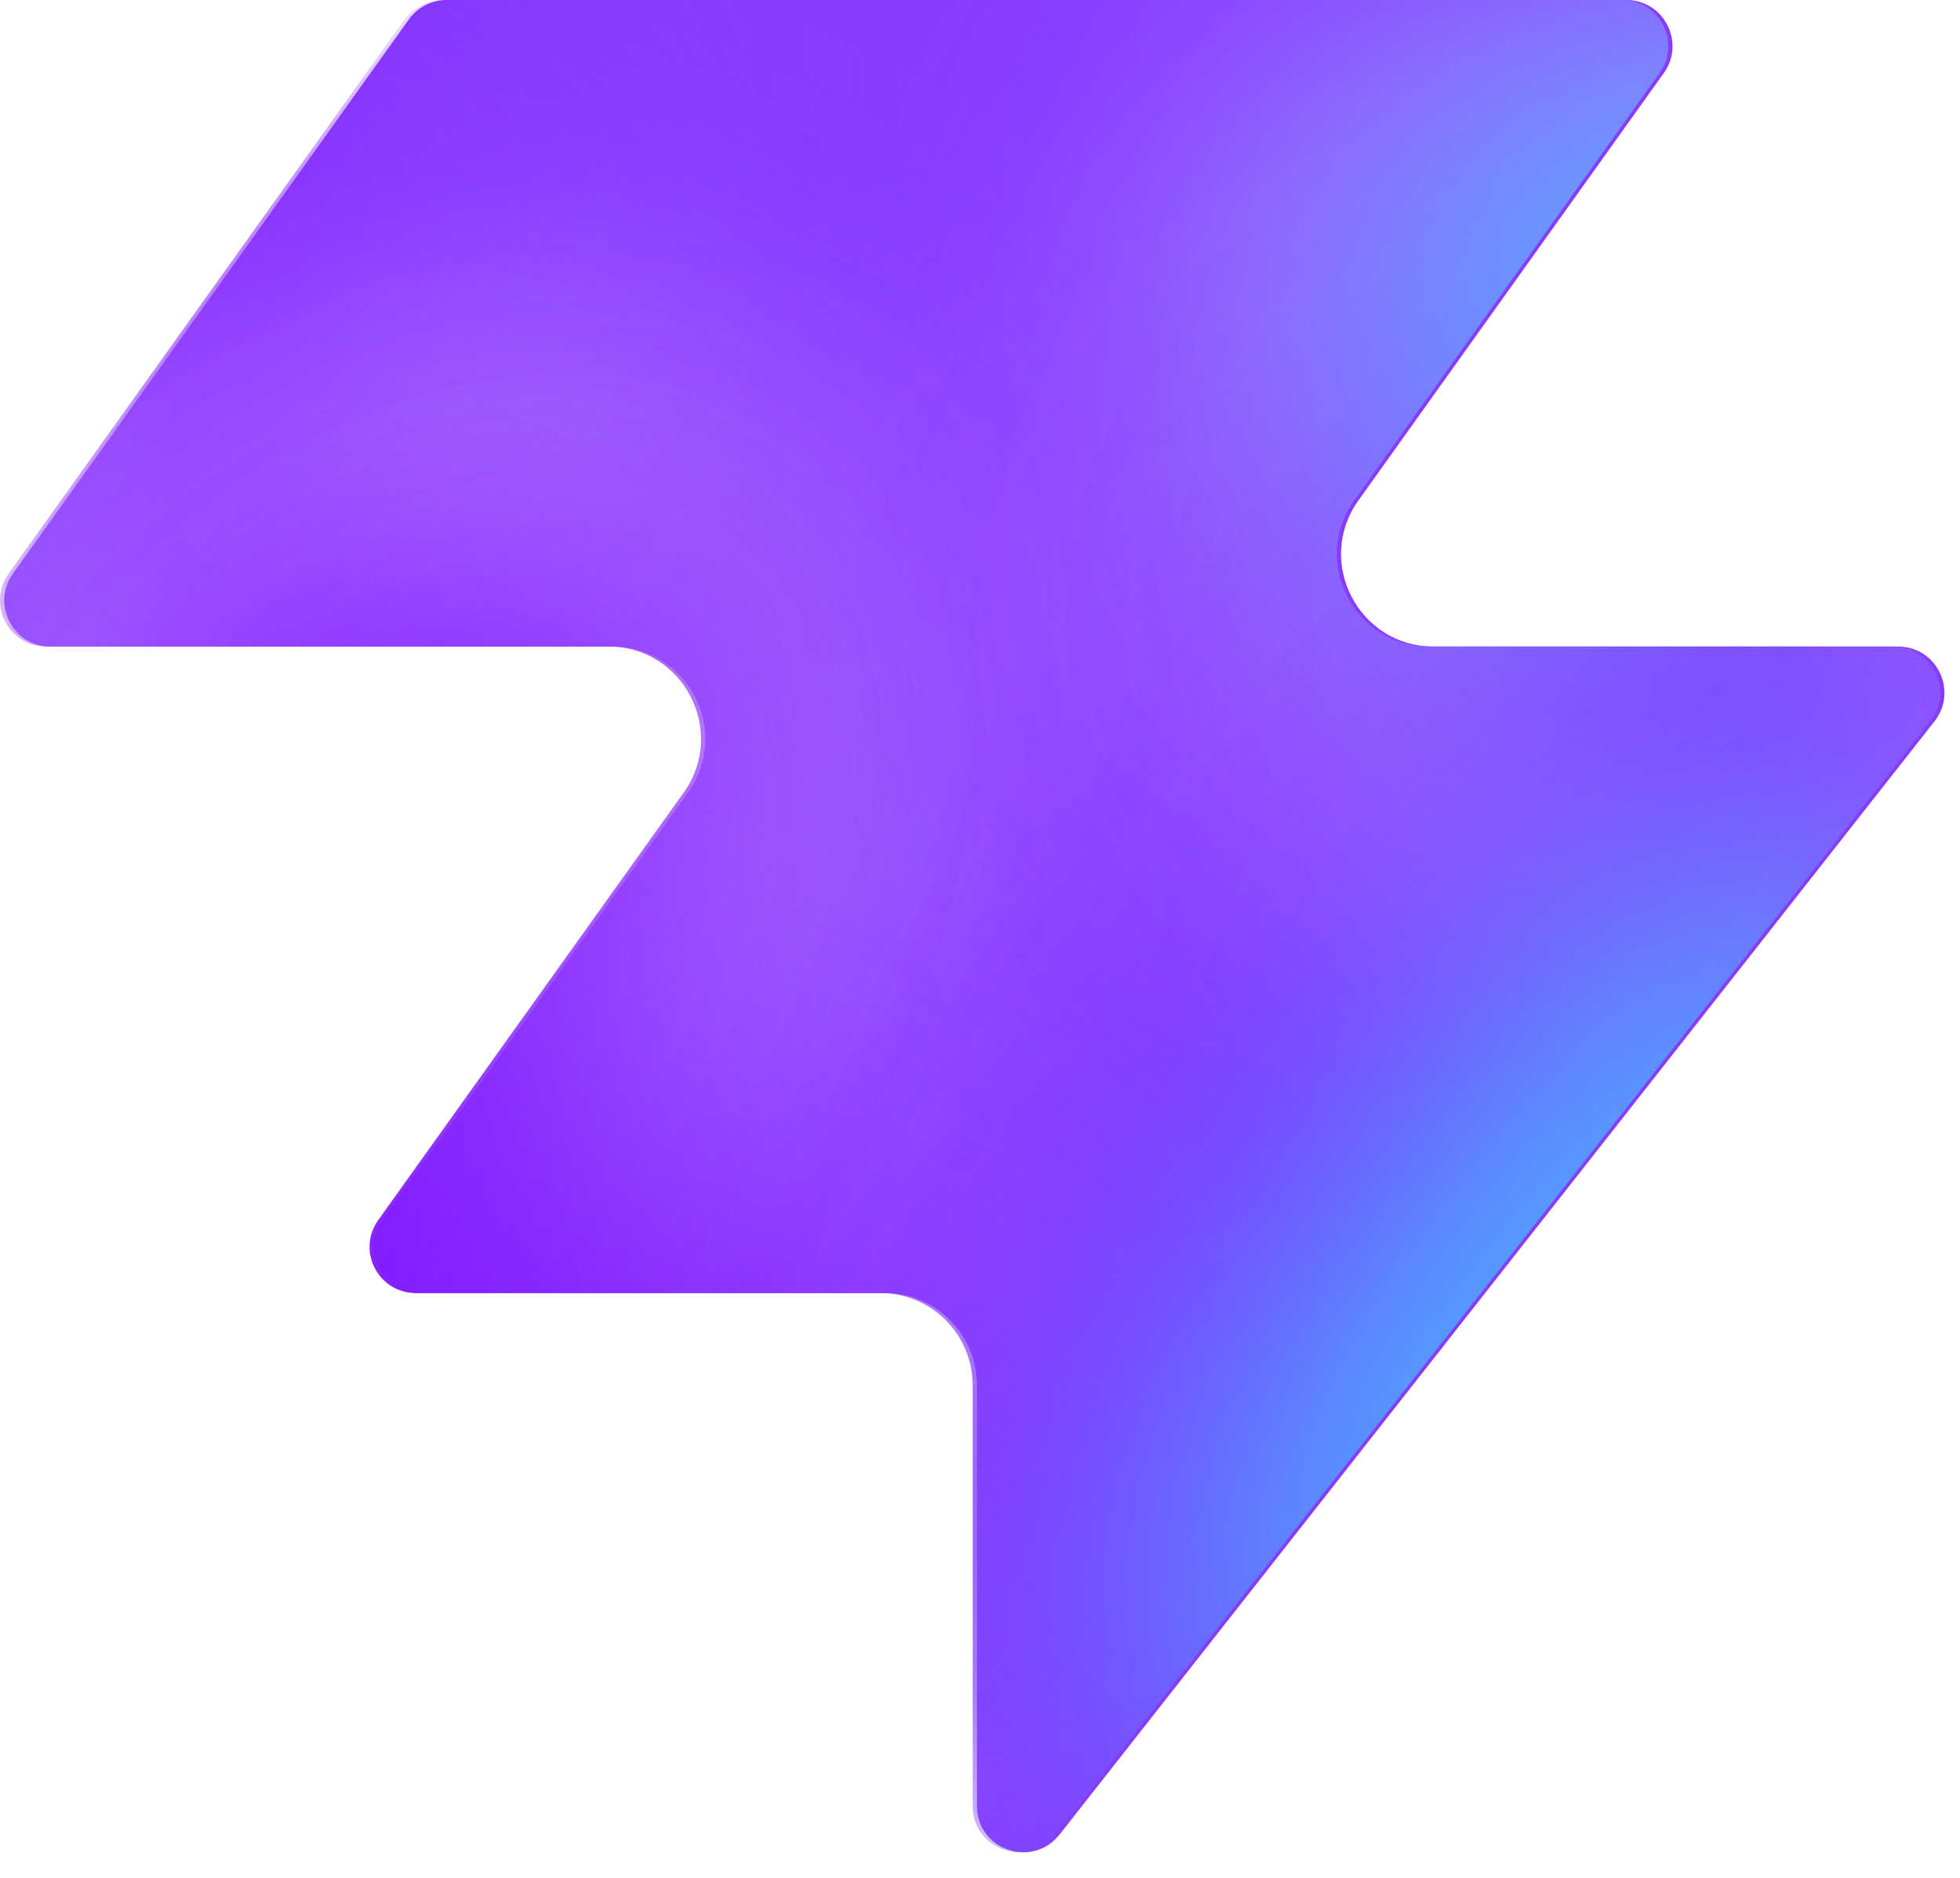
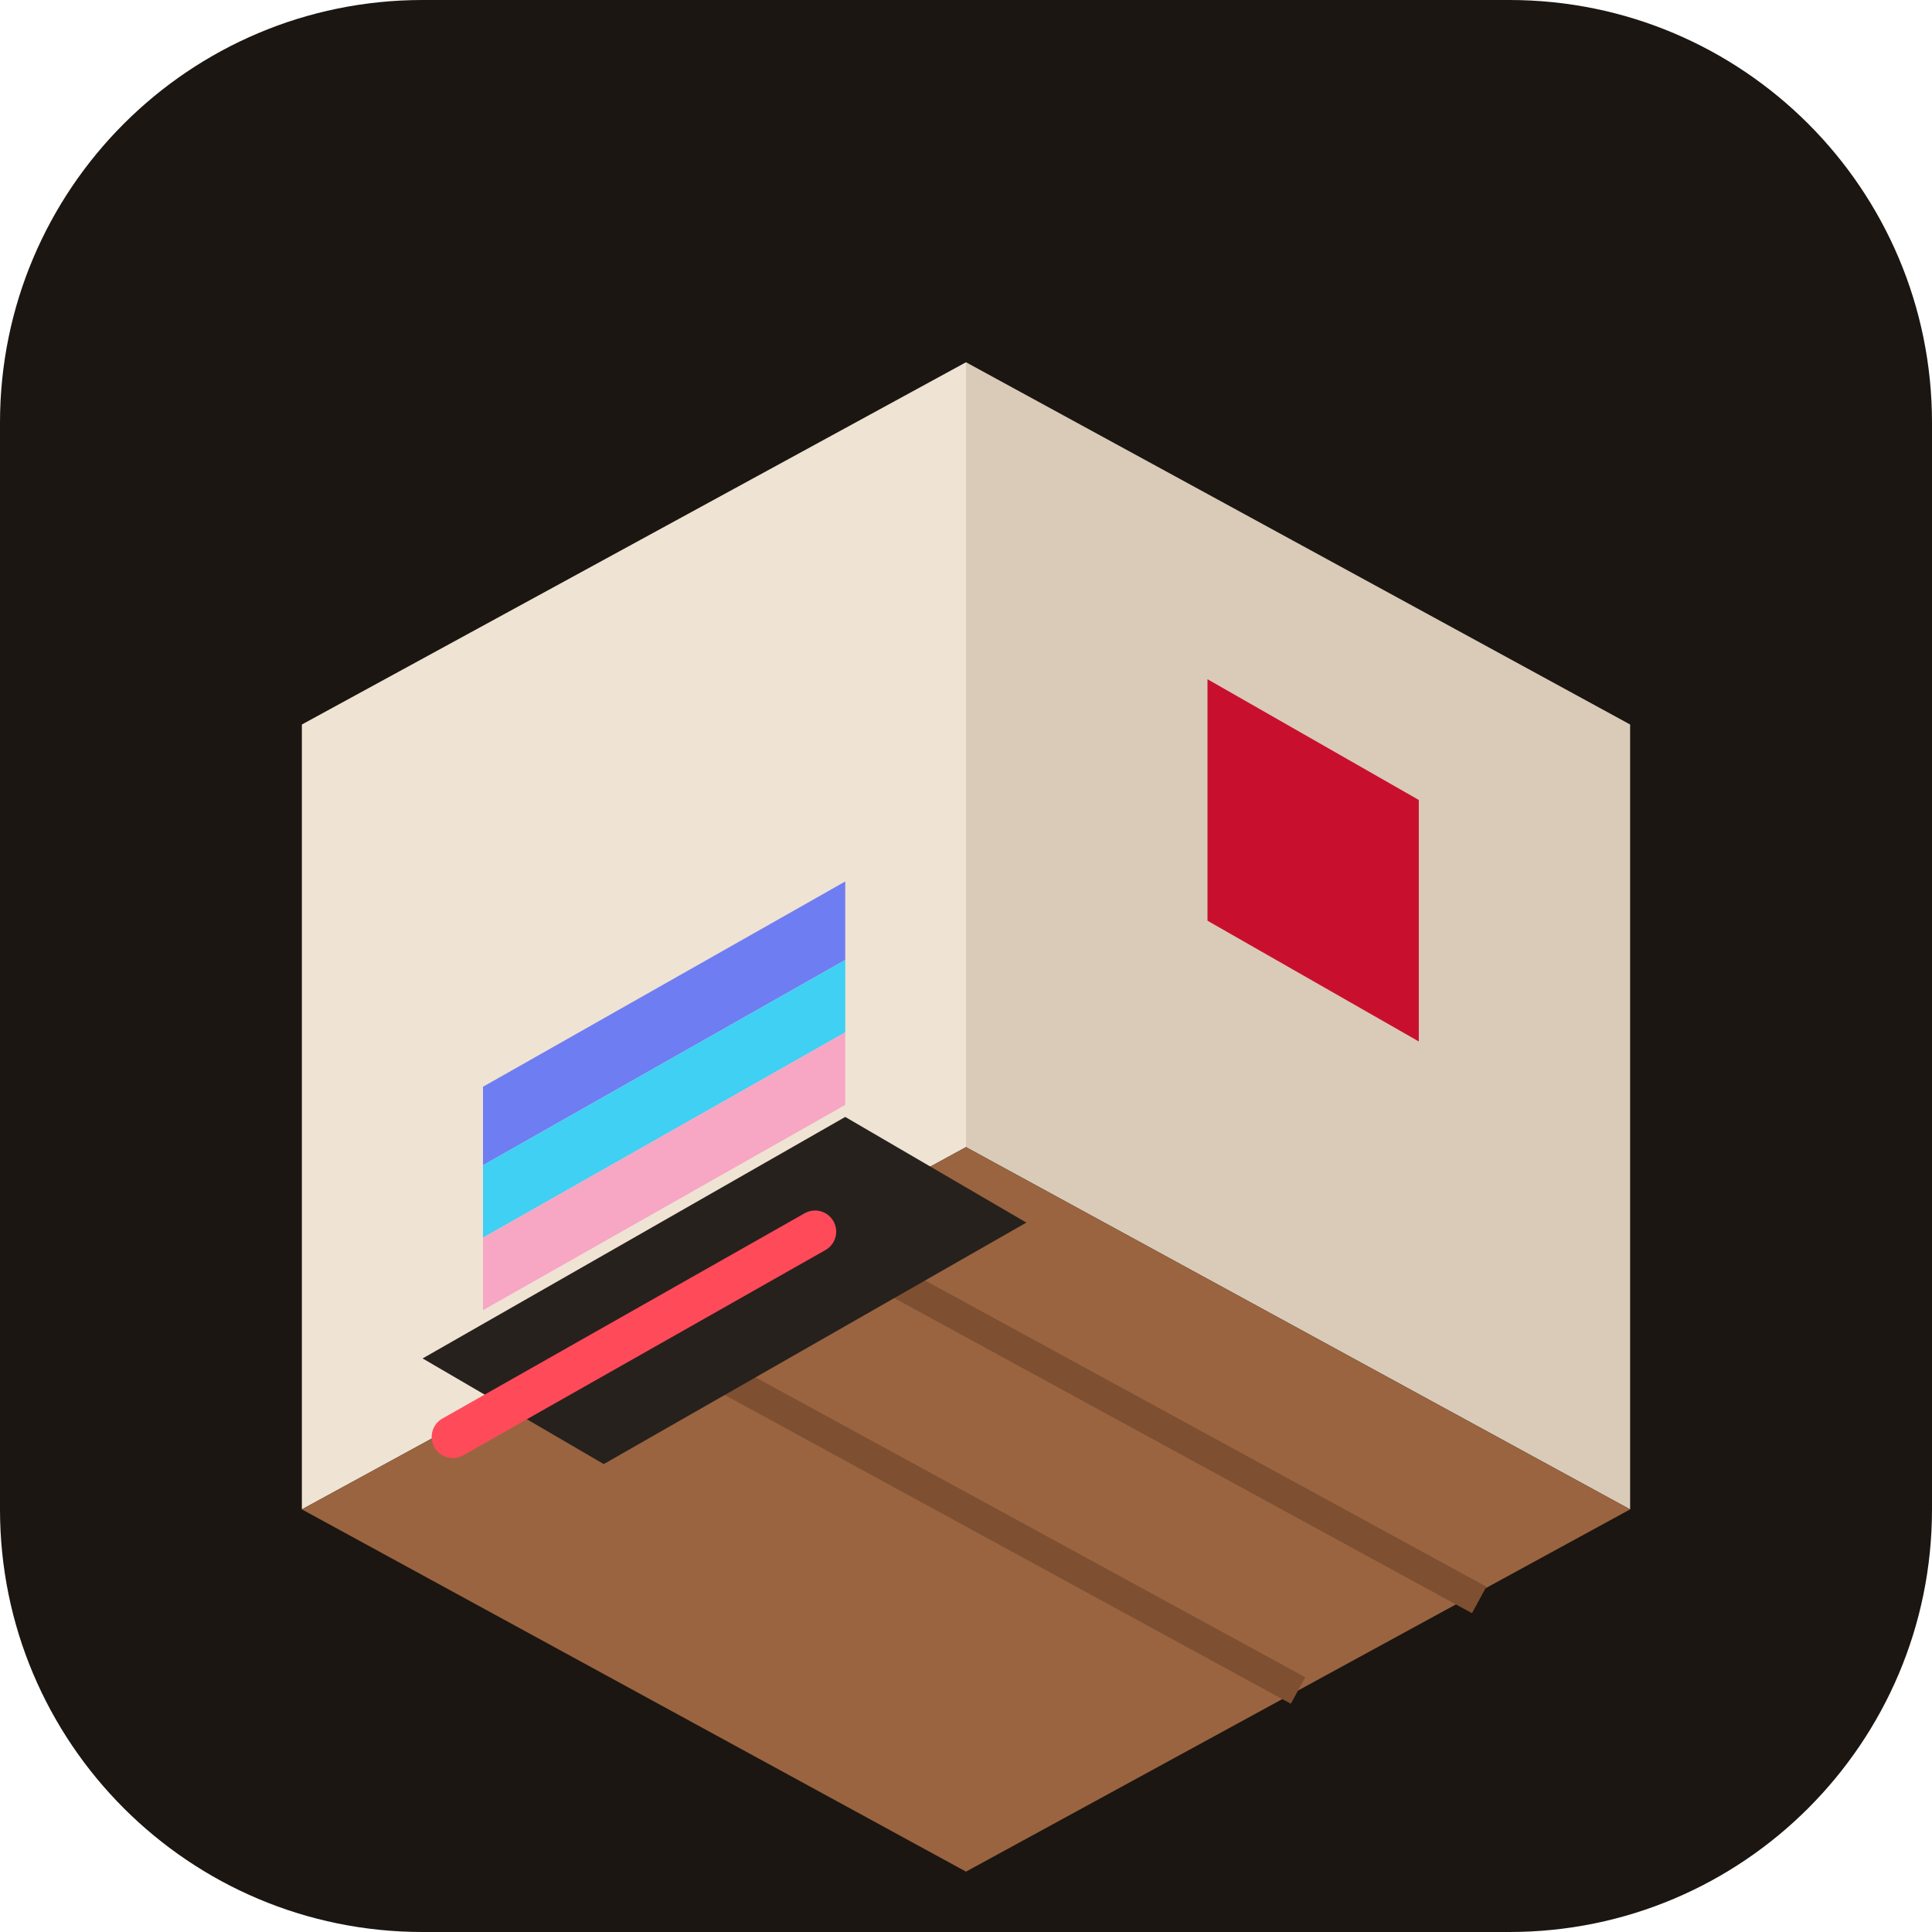
- <svg xmlns="http://www.w3.org/2000/svg" width="48" height="46" fill="none" viewBox="0 0 48 46">
-   <path fill="#863bff" d="M25.946 44.938c-.664.845-2.021.375-2.021-.698V33.937a2.26 2.26 0 0 0-2.262-2.262H10.287c-.92 0-1.456-1.04-.92-1.788l7.48-10.471c1.07-1.497 0-3.578-1.842-3.578H1.237c-.92 0-1.456-1.04-.92-1.788L10.013.474c.214-.297.556-.474.92-.474h28.894c.92 0 1.456 1.04.92 1.788l-7.48 10.471c-1.07 1.498 0 3.579 1.842 3.579h11.377c.943 0 1.473 1.088.89 1.83L25.947 44.94z" style="fill:#863bff;fill:color(display-p3 .525 .23 1);fill-opacity:1" />
-   <mask id="a" width="48" height="46" x="0" y="0" maskUnits="userSpaceOnUse" style="mask-type:alpha">
-     <path fill="#000" d="M25.842 44.938c-.664.844-2.021.375-2.021-.698V33.937a2.26 2.26 0 0 0-2.262-2.262H10.183c-.92 0-1.456-1.04-.92-1.788l7.48-10.471c1.07-1.498 0-3.579-1.842-3.579H1.133c-.92 0-1.456-1.04-.92-1.787L9.91.473c.214-.297.556-.474.92-.474h28.894c.92 0 1.456 1.04.92 1.788l-7.48 10.471c-1.07 1.498 0 3.578 1.842 3.578h11.377c.943 0 1.473 1.088.89 1.832L25.843 44.94z" style="fill:#000;fill-opacity:1" />
-   </mask>
-   <g mask="url(#a)">
-     <g filter="url(#b)">
-       <ellipse cx="5.508" cy="14.704" fill="#ede6ff" rx="5.508" ry="14.704" style="fill:#ede6ff;fill:color(display-p3 .927 .903 1);fill-opacity:1" transform="matrix(.00324 1 1 -.00324 -4.47 31.516)" />
-     </g>
-     <g filter="url(#c)">
-       <ellipse cx="10.399" cy="29.851" fill="#ede6ff" rx="10.399" ry="29.851" style="fill:#ede6ff;fill:color(display-p3 .927 .903 1);fill-opacity:1" transform="matrix(.00324 1 1 -.00324 -39.328 7.883)" />
-     </g>
-     <g filter="url(#d)">
-       <ellipse cx="5.508" cy="30.487" fill="#7e14ff" rx="5.508" ry="30.487" style="fill:#7e14ff;fill:color(display-p3 .492 .077 1);fill-opacity:1" transform="rotate(89.814 -25.913 -14.639)scale(1 -1)" />
-     </g>
-     <g filter="url(#e)">
-       <ellipse cx="5.508" cy="30.599" fill="#7e14ff" rx="5.508" ry="30.599" style="fill:#7e14ff;fill:color(display-p3 .492 .077 1);fill-opacity:1" transform="rotate(89.814 -32.644 -3.334)scale(1 -1)" />
-     </g>
-     <g filter="url(#f)">
-       <ellipse cx="5.508" cy="30.599" fill="#7e14ff" rx="5.508" ry="30.599" style="fill:#7e14ff;fill:color(display-p3 .492 .077 1);fill-opacity:1" transform="matrix(.00324 1 1 -.00324 -34.34 30.47)" />
-     </g>
-     <g filter="url(#g)">
-       <ellipse cx="14.072" cy="22.078" fill="#ede6ff" rx="14.072" ry="22.078" style="fill:#ede6ff;fill:color(display-p3 .927 .903 1);fill-opacity:1" transform="rotate(93.35 24.506 48.493)scale(-1 1)" />
-     </g>
-     <g filter="url(#h)">
-       <ellipse cx="3.47" cy="21.501" fill="#7e14ff" rx="3.47" ry="21.501" style="fill:#7e14ff;fill:color(display-p3 .492 .077 1);fill-opacity:1" transform="rotate(89.009 28.708 47.59)scale(-1 1)" />
-     </g>
-     <g filter="url(#i)">
-       <ellipse cx="3.47" cy="21.501" fill="#7e14ff" rx="3.47" ry="21.501" style="fill:#7e14ff;fill:color(display-p3 .492 .077 1);fill-opacity:1" transform="rotate(89.009 28.708 47.59)scale(-1 1)" />
-     </g>
-     <g filter="url(#j)">
-       <ellipse cx=".387" cy="8.972" fill="#7e14ff" rx="4.407" ry="29.108" style="fill:#7e14ff;fill:color(display-p3 .492 .077 1);fill-opacity:1" transform="rotate(39.51 .387 8.972)" />
-     </g>
-     <g filter="url(#k)">
-       <ellipse cx="47.523" cy="-6.092" fill="#7e14ff" rx="4.407" ry="29.108" style="fill:#7e14ff;fill:color(display-p3 .492 .077 1);fill-opacity:1" transform="rotate(37.892 47.523 -6.092)" />
-     </g>
-     <g filter="url(#l)">
-       <ellipse cx="41.412" cy="6.333" fill="#47bfff" rx="5.971" ry="9.665" style="fill:#47bfff;fill:color(display-p3 .28 .748 1);fill-opacity:1" transform="rotate(37.892 41.412 6.333)" />
-     </g>
-     <g filter="url(#m)">
-       <ellipse cx="-1.879" cy="38.332" fill="#7e14ff" rx="4.407" ry="29.108" style="fill:#7e14ff;fill:color(display-p3 .492 .077 1);fill-opacity:1" transform="rotate(37.892 -1.88 38.332)" />
-     </g>
-     <g filter="url(#n)">
-       <ellipse cx="-1.879" cy="38.332" fill="#7e14ff" rx="4.407" ry="29.108" style="fill:#7e14ff;fill:color(display-p3 .492 .077 1);fill-opacity:1" transform="rotate(37.892 -1.88 38.332)" />
-     </g>
-     <g filter="url(#o)">
-       <ellipse cx="35.651" cy="29.907" fill="#7e14ff" rx="4.407" ry="29.108" style="fill:#7e14ff;fill:color(display-p3 .492 .077 1);fill-opacity:1" transform="rotate(37.892 35.651 29.907)" />
-     </g>
-     <g filter="url(#p)">
-       <ellipse cx="38.418" cy="32.4" fill="#47bfff" rx="5.971" ry="15.297" style="fill:#47bfff;fill:color(display-p3 .28 .748 1);fill-opacity:1" transform="rotate(37.892 38.418 32.4)" />
-     </g>
-   </g>
-   <defs>
-     <filter id="b" width="60.045" height="41.654" x="-19.77" y="16.149" color-interpolation-filters="sRGB" filterUnits="userSpaceOnUse">
-       <feFlood flood-opacity="0" result="BackgroundImageFix" />
-       <feBlend in="SourceGraphic" in2="BackgroundImageFix" result="shape" />
-       <feGaussianBlur result="effect1_foregroundBlur_2002_17158" stdDeviation="7.659" />
-     </filter>
-     <filter id="c" width="90.34" height="51.437" x="-54.613" y="-7.533" color-interpolation-filters="sRGB" filterUnits="userSpaceOnUse">
-       <feFlood flood-opacity="0" result="BackgroundImageFix" />
-       <feBlend in="SourceGraphic" in2="BackgroundImageFix" result="shape" />
-       <feGaussianBlur result="effect1_foregroundBlur_2002_17158" stdDeviation="7.659" />
-     </filter>
-     <filter id="d" width="79.355" height="29.4" x="-49.64" y="2.03" color-interpolation-filters="sRGB" filterUnits="userSpaceOnUse">
-       <feFlood flood-opacity="0" result="BackgroundImageFix" />
-       <feBlend in="SourceGraphic" in2="BackgroundImageFix" result="shape" />
-       <feGaussianBlur result="effect1_foregroundBlur_2002_17158" stdDeviation="4.596" />
-     </filter>
-     <filter id="e" width="79.579" height="29.4" x="-45.045" y="20.029" color-interpolation-filters="sRGB" filterUnits="userSpaceOnUse">
-       <feFlood flood-opacity="0" result="BackgroundImageFix" />
-       <feBlend in="SourceGraphic" in2="BackgroundImageFix" result="shape" />
-       <feGaussianBlur result="effect1_foregroundBlur_2002_17158" stdDeviation="4.596" />
-     </filter>
-     <filter id="f" width="79.579" height="29.4" x="-43.513" y="21.178" color-interpolation-filters="sRGB" filterUnits="userSpaceOnUse">
-       <feFlood flood-opacity="0" result="BackgroundImageFix" />
-       <feBlend in="SourceGraphic" in2="BackgroundImageFix" result="shape" />
-       <feGaussianBlur result="effect1_foregroundBlur_2002_17158" stdDeviation="4.596" />
-     </filter>
-     <filter id="g" width="74.749" height="58.852" x="15.756" y="-17.901" color-interpolation-filters="sRGB" filterUnits="userSpaceOnUse">
-       <feFlood flood-opacity="0" result="BackgroundImageFix" />
-       <feBlend in="SourceGraphic" in2="BackgroundImageFix" result="shape" />
-       <feGaussianBlur result="effect1_foregroundBlur_2002_17158" stdDeviation="7.659" />
-     </filter>
-     <filter id="h" width="61.377" height="25.362" x="23.548" y="2.284" color-interpolation-filters="sRGB" filterUnits="userSpaceOnUse">
-       <feFlood flood-opacity="0" result="BackgroundImageFix" />
-       <feBlend in="SourceGraphic" in2="BackgroundImageFix" result="shape" />
-       <feGaussianBlur result="effect1_foregroundBlur_2002_17158" stdDeviation="4.596" />
-     </filter>
-     <filter id="i" width="61.377" height="25.362" x="23.548" y="2.284" color-interpolation-filters="sRGB" filterUnits="userSpaceOnUse">
-       <feFlood flood-opacity="0" result="BackgroundImageFix" />
-       <feBlend in="SourceGraphic" in2="BackgroundImageFix" result="shape" />
-       <feGaussianBlur result="effect1_foregroundBlur_2002_17158" stdDeviation="4.596" />
-     </filter>
-     <filter id="j" width="56.045" height="63.649" x="-27.636" y="-22.853" color-interpolation-filters="sRGB" filterUnits="userSpaceOnUse">
-       <feFlood flood-opacity="0" result="BackgroundImageFix" />
-       <feBlend in="SourceGraphic" in2="BackgroundImageFix" result="shape" />
-       <feGaussianBlur result="effect1_foregroundBlur_2002_17158" stdDeviation="4.596" />
-     </filter>
-     <filter id="k" width="54.814" height="64.646" x="20.116" y="-38.415" color-interpolation-filters="sRGB" filterUnits="userSpaceOnUse">
-       <feFlood flood-opacity="0" result="BackgroundImageFix" />
-       <feBlend in="SourceGraphic" in2="BackgroundImageFix" result="shape" />
-       <feGaussianBlur result="effect1_foregroundBlur_2002_17158" stdDeviation="4.596" />
-     </filter>
-     <filter id="l" width="33.541" height="35.313" x="24.641" y="-11.323" color-interpolation-filters="sRGB" filterUnits="userSpaceOnUse">
-       <feFlood flood-opacity="0" result="BackgroundImageFix" />
-       <feBlend in="SourceGraphic" in2="BackgroundImageFix" result="shape" />
-       <feGaussianBlur result="effect1_foregroundBlur_2002_17158" stdDeviation="4.596" />
-     </filter>
-     <filter id="m" width="54.814" height="64.646" x="-29.286" y="6.009" color-interpolation-filters="sRGB" filterUnits="userSpaceOnUse">
-       <feFlood flood-opacity="0" result="BackgroundImageFix" />
-       <feBlend in="SourceGraphic" in2="BackgroundImageFix" result="shape" />
-       <feGaussianBlur result="effect1_foregroundBlur_2002_17158" stdDeviation="4.596" />
-     </filter>
-     <filter id="n" width="54.814" height="64.646" x="-29.286" y="6.009" color-interpolation-filters="sRGB" filterUnits="userSpaceOnUse">
-       <feFlood flood-opacity="0" result="BackgroundImageFix" />
-       <feBlend in="SourceGraphic" in2="BackgroundImageFix" result="shape" />
-       <feGaussianBlur result="effect1_foregroundBlur_2002_17158" stdDeviation="4.596" />
-     </filter>
-     <filter id="o" width="54.814" height="64.646" x="8.244" y="-2.416" color-interpolation-filters="sRGB" filterUnits="userSpaceOnUse">
-       <feFlood flood-opacity="0" result="BackgroundImageFix" />
-       <feBlend in="SourceGraphic" in2="BackgroundImageFix" result="shape" />
-       <feGaussianBlur result="effect1_foregroundBlur_2002_17158" stdDeviation="4.596" />
-     </filter>
-     <filter id="p" width="39.409" height="43.623" x="18.713" y="10.588" color-interpolation-filters="sRGB" filterUnits="userSpaceOnUse">
-       <feFlood flood-opacity="0" result="BackgroundImageFix" />
-       <feBlend in="SourceGraphic" in2="BackgroundImageFix" result="shape" />
-       <feGaussianBlur result="effect1_foregroundBlur_2002_17158" stdDeviation="4.596" />
-     </filter>
-   </defs>
+ <svg xmlns="http://www.w3.org/2000/svg" viewBox="0 0 64 64">
+   <rect width="64" height="64" rx="14" fill="#1b1612" />
+   <path d="M10 24 L32 12 L32 38 L10 50 Z" fill="#efe3d3" />
+   <path d="M32 12 L54 24 L54 50 L32 38 Z" fill="#d9cbb8" />
+   <path d="M10 50 L32 38 L54 50 L32 62 Z" fill="#9a6440" />
+   <path d="M21 44 L43 56 M27 41 L49 53" stroke="#7e4f31" stroke-width="1" />
+   <path d="M14 45 L28 37 L34 40.5 L20 48.5 Z" fill="#26211d" />
+   <path d="M16 36 L28 29.2 L28 31.8 L16 38.6 Z" fill="#6f7df2" />
+   <path d="M16 38.6 L28 31.8 L28 34.2 L16 41 Z" fill="#3fd0f4" />
+   <path d="M16 41 L28 34.2 L28 36.6 L16 43.4 Z" fill="#f7a6c4" />
+   <path d="M15 47.6 L27 40.8" stroke="#ff4a5a" stroke-width="1.4" stroke-linecap="round" />
+   <path d="M40 22.5 L47 26.5 L47 34.5 L40 30.5 Z" fill="#c8102e" />
</svg>
